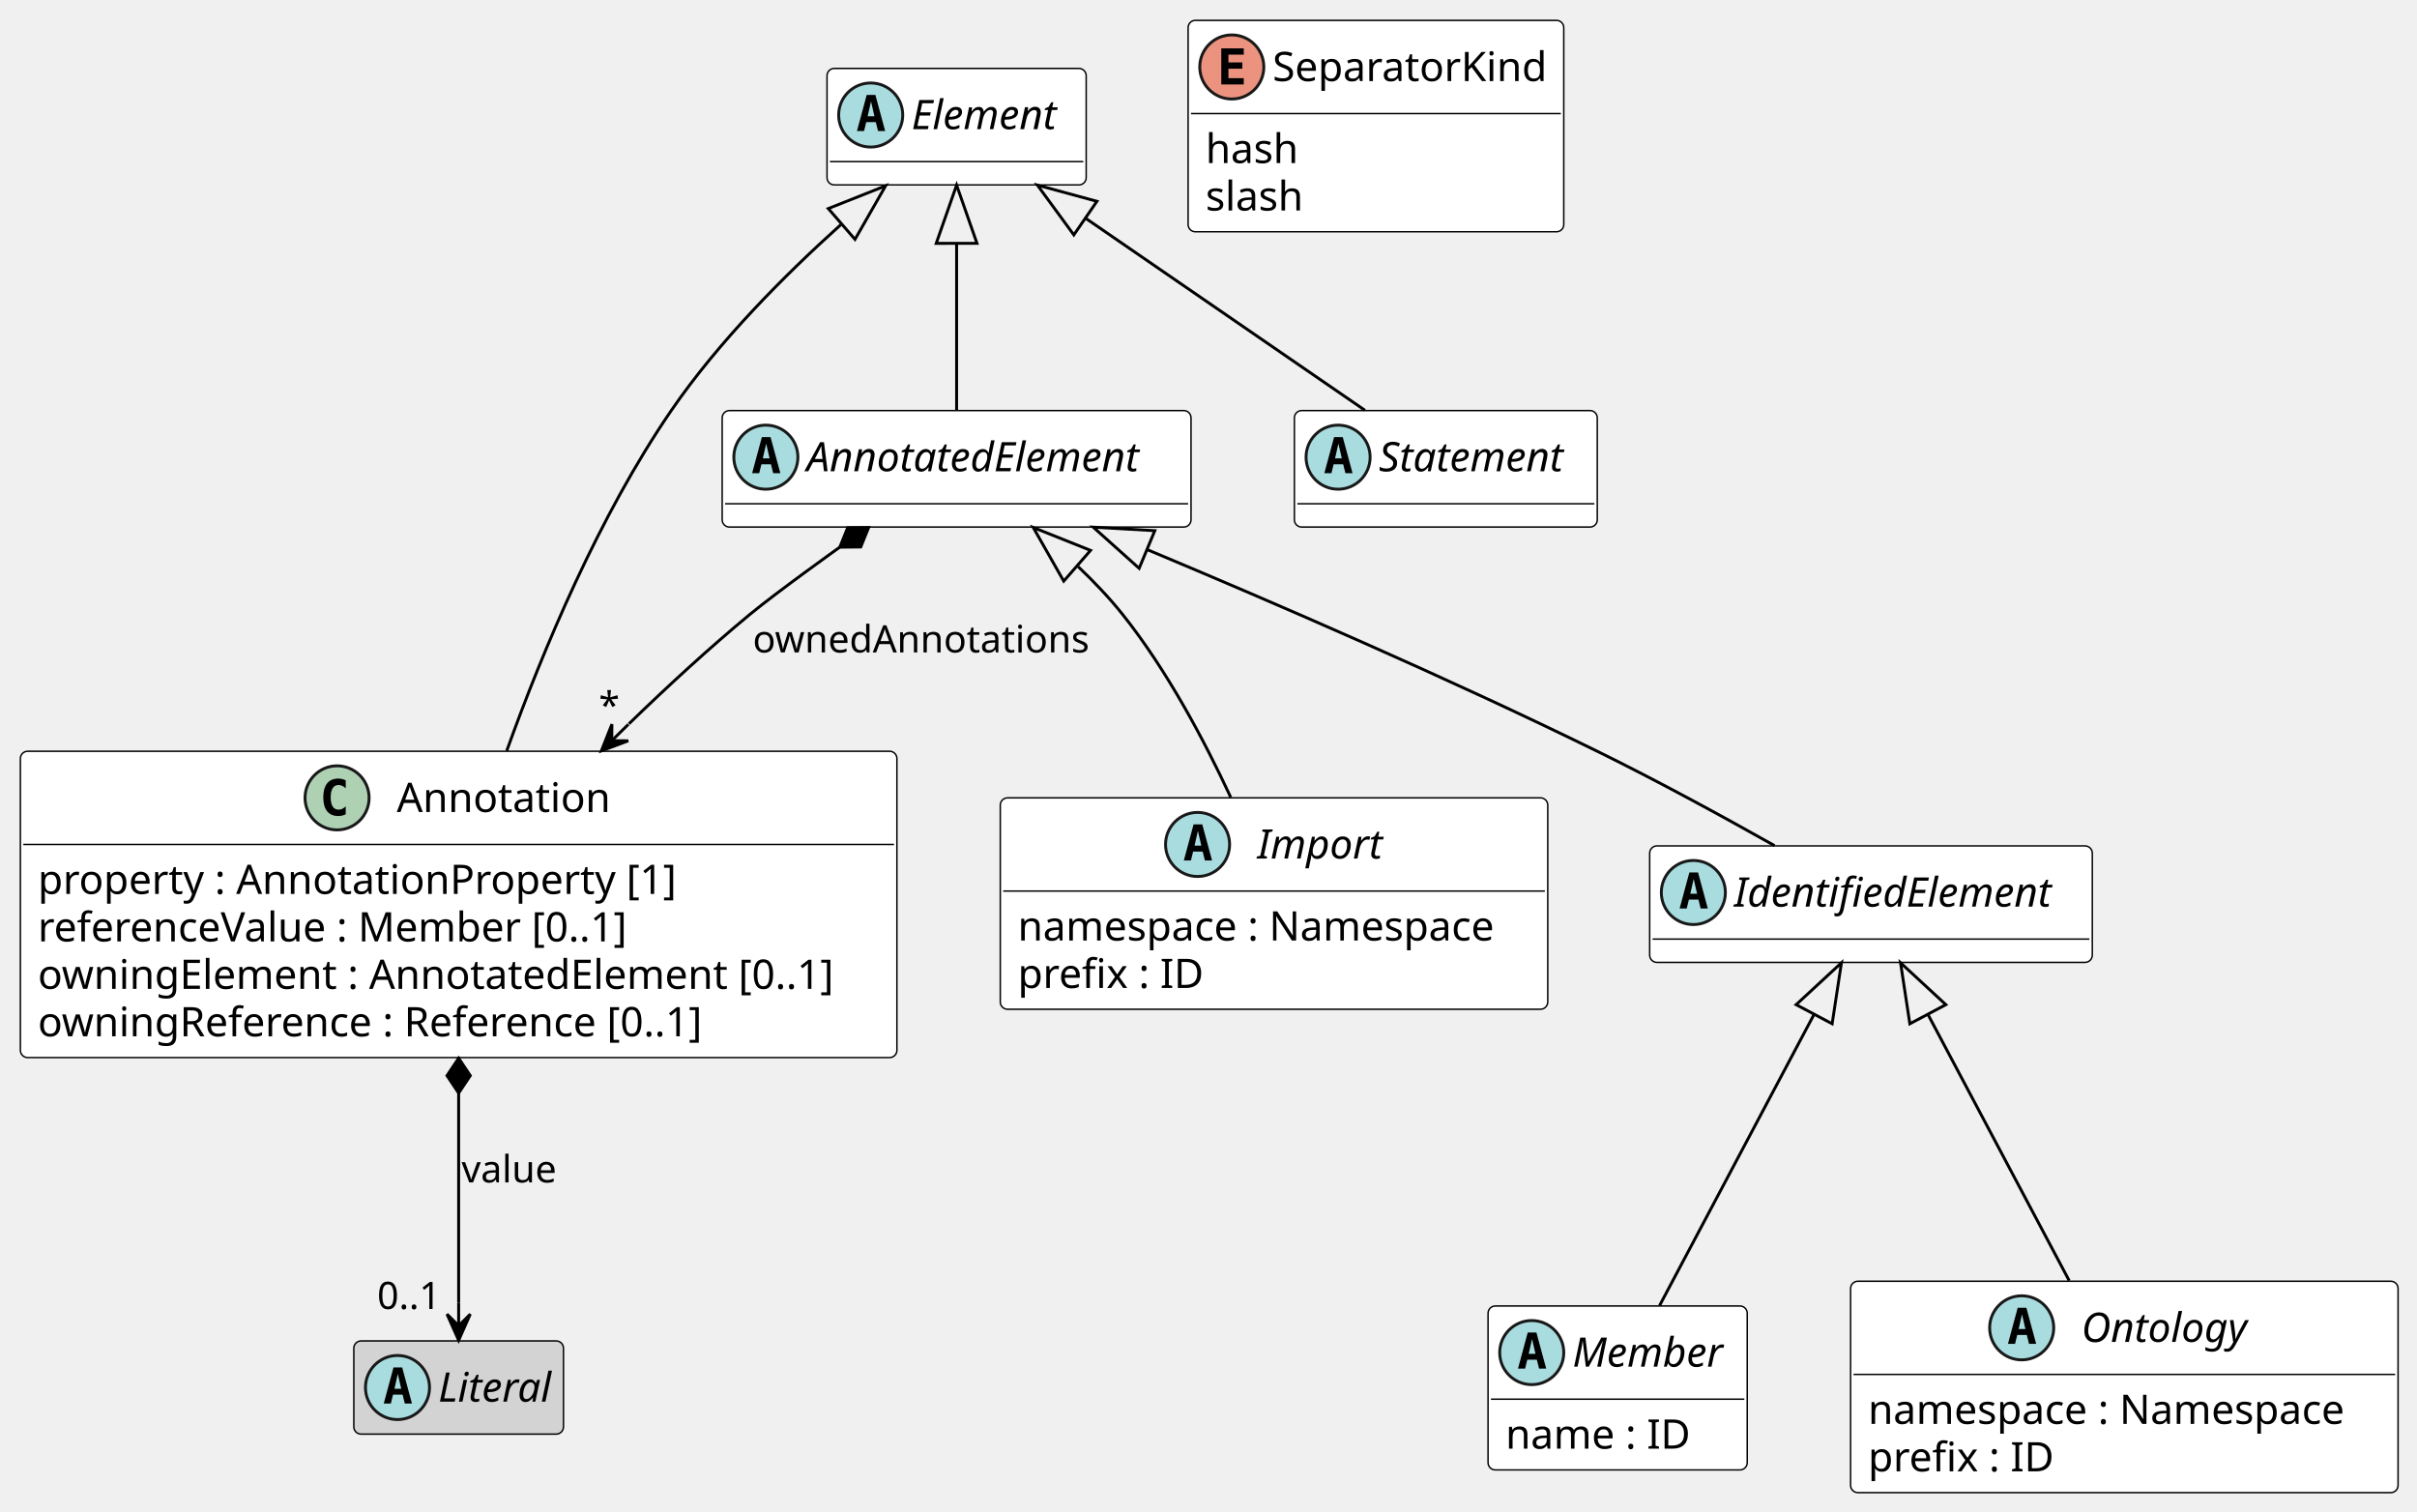
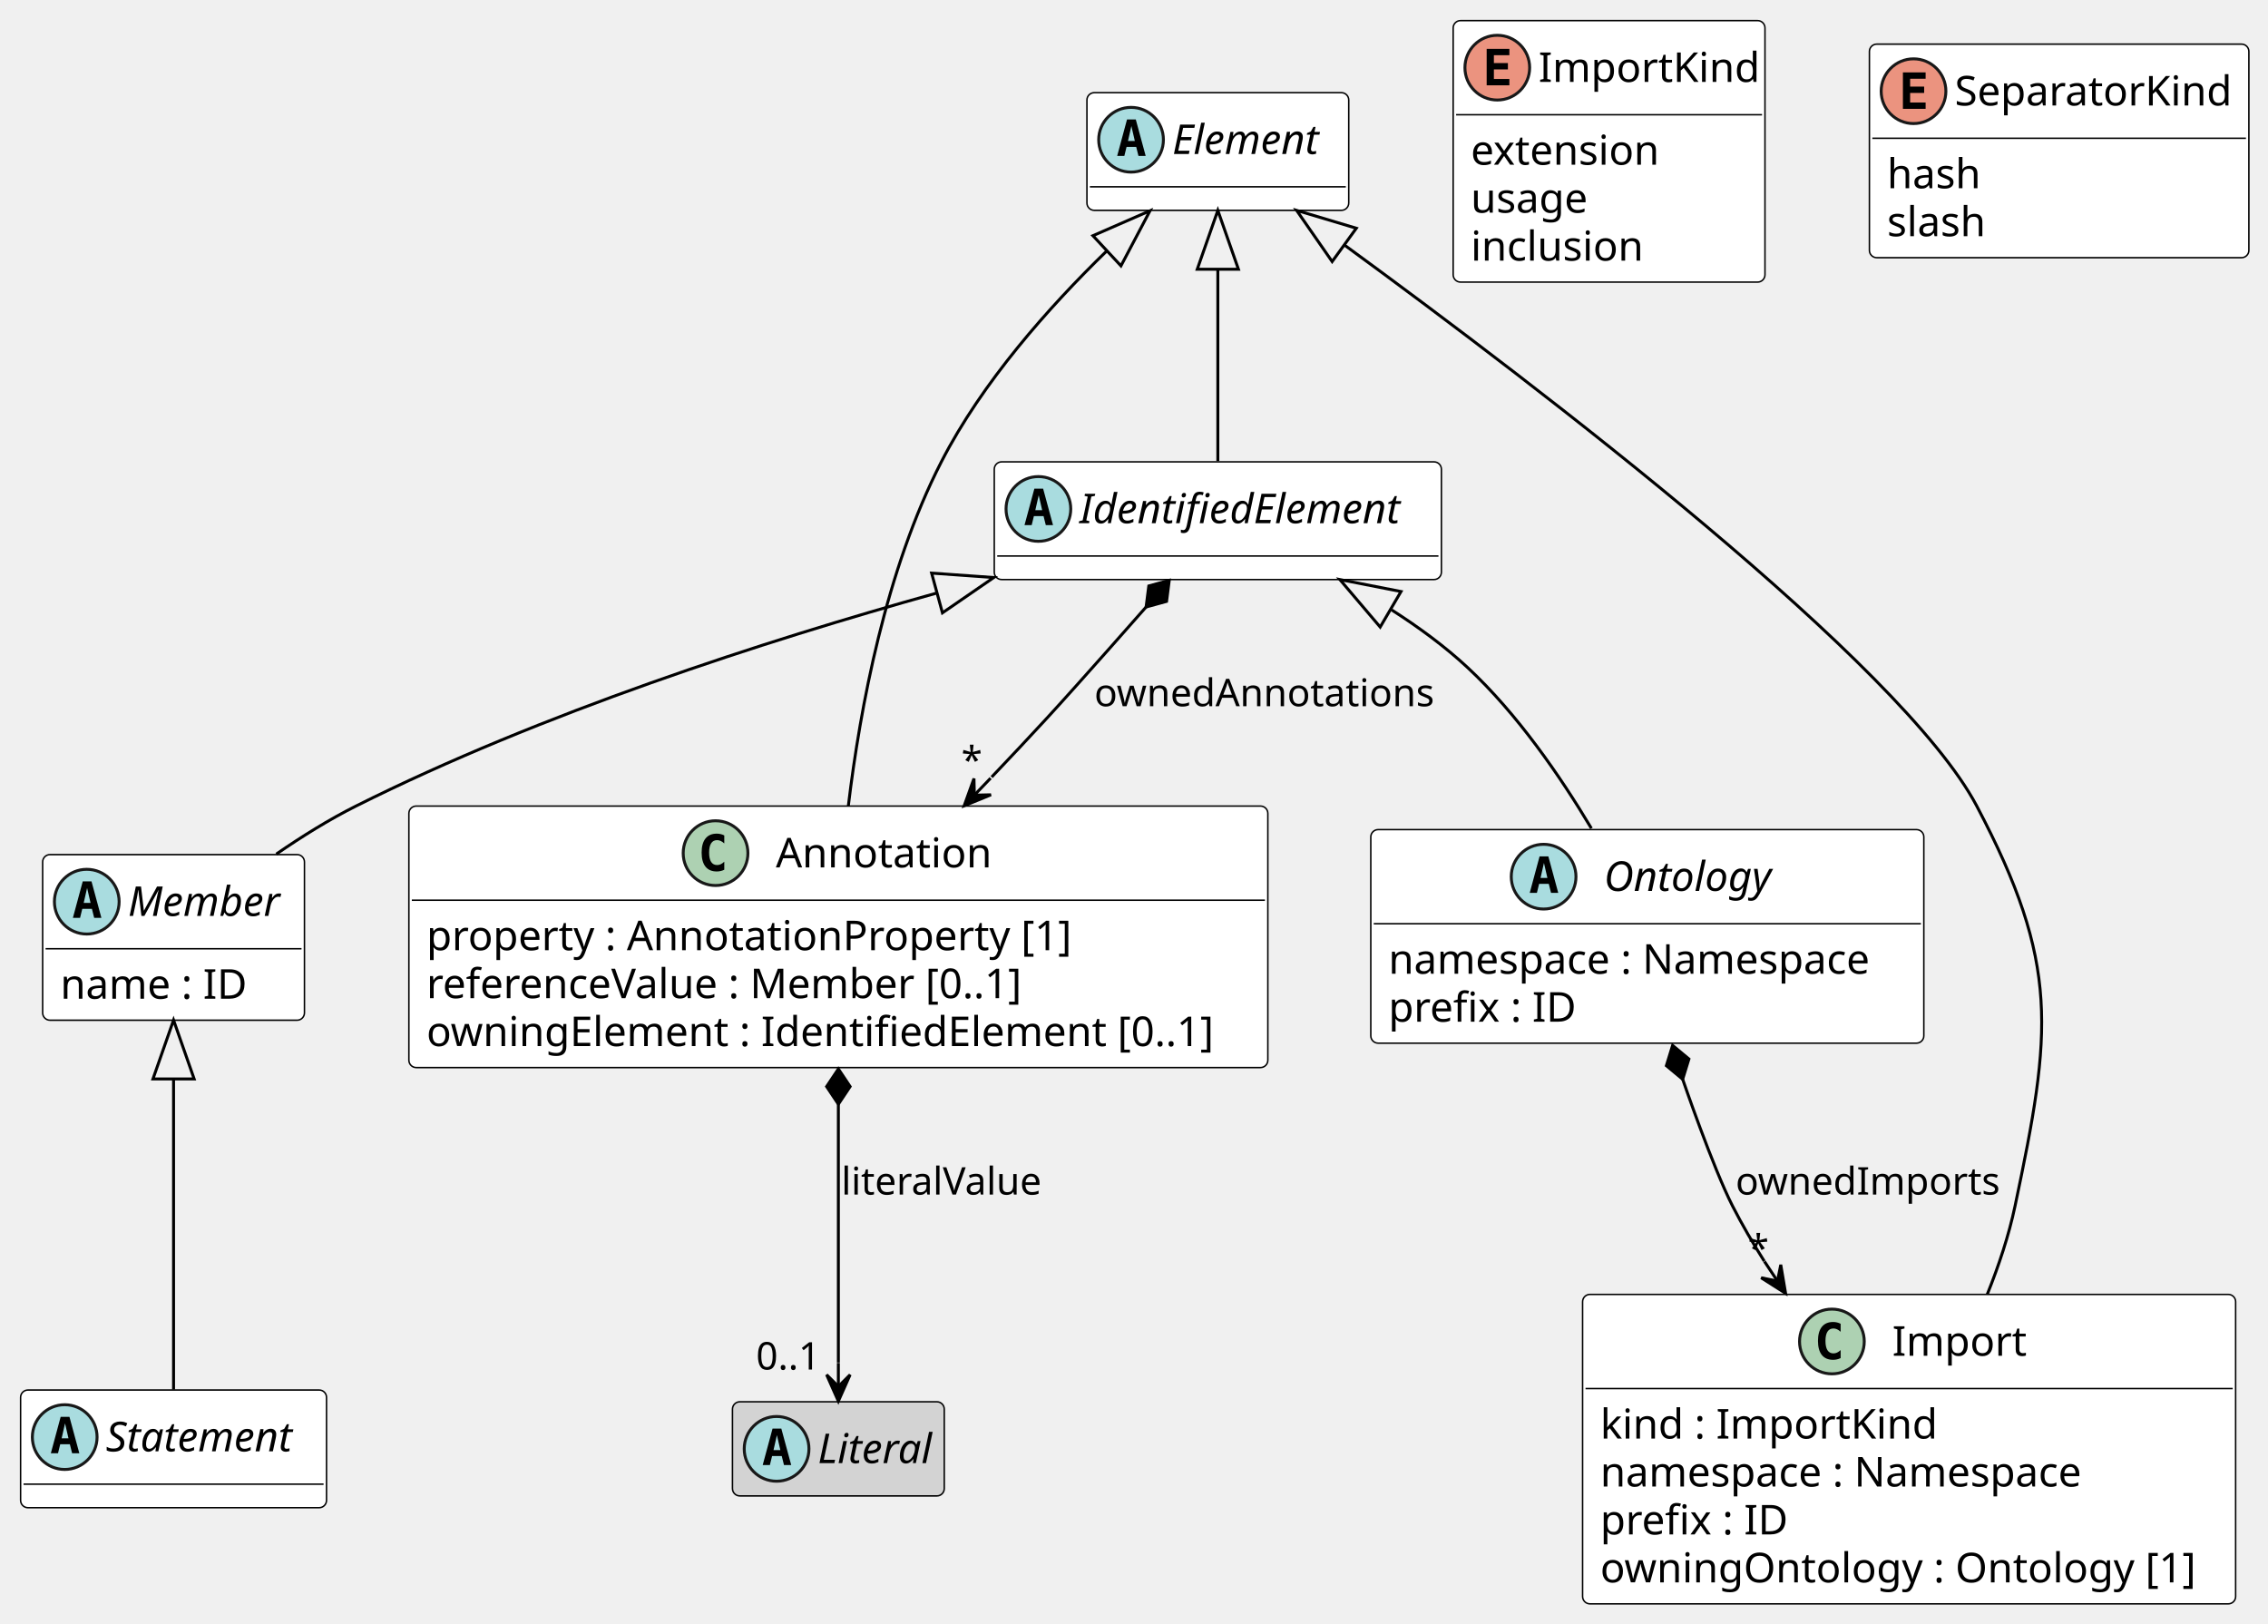
- <svg xmlns="http://www.w3.org/2000/svg" xmlns:xlink="http://www.w3.org/1999/xlink" contentStyleType="text/css" height="519px" preserveAspectRatio="none" style="width:830px;height:519px;background:#FFFFFF;" version="1.1" viewBox="0 0 830 519" width="830px" zoomAndPan="magnify">
+ <svg xmlns="http://www.w3.org/2000/svg" xmlns:xlink="http://www.w3.org/1999/xlink" contentStyleType="text/css" height="552px" preserveAspectRatio="none" style="width:771px;height:552px;background:#FFFFFF;" version="1.1" viewBox="0 0 771 552" width="771px" zoomAndPan="magnify">
  <defs />
  <g>
-     <a href="#AnnotatedElement" target="_top" title="#AnnotatedElement" xlink:actuate="onRequest" xlink:href="#AnnotatedElement" xlink:show="new" xlink:title="#AnnotatedElement" xlink:type="simple">
+     <a href="#Annotation" target="_top" title="#Annotation" xlink:actuate="onRequest" xlink:href="#Annotation" xlink:show="new" xlink:title="#Annotation" xlink:type="simple">
      <g>
-         <rect codeLine="6" fill="#FFFFFF" height="40" rx="2.5" ry="2.5" style="stroke:#000000;stroke-width:0.5;" width="161" x="248" y="141" />
-         <ellipse cx="263" cy="157" fill="#A9DCDF" rx="11" ry="11" style="stroke:#181818;stroke-width:1.0;" />
-         <path d="M263.109,152.344 L261.953,157.422 L264.281,157.422 L263.109,152.344 Z M261.625,150.109 L264.609,150.109 L267.969,162.5 L265.516,162.5 L264.75,159.438 L261.469,159.438 L260.719,162.5 L258.281,162.5 L261.625,150.109 Z " fill="#000000" />
-         <text fill="#000000" font-family="sans-serif" font-size="14" font-style="italic" lengthAdjust="spacing" textLength="129" x="277" y="161.847">AnnotatedElement</text>
-         <line style="stroke:#000000;stroke-width:0.5;" x1="249" x2="408" y1="173" y2="173" />
+         <rect codeLine="6" fill="#FFFFFF" height="88.891" rx="2.5" ry="2.5" style="stroke:#000000;stroke-width:0.5;" width="292" x="139" y="274" />
+         <ellipse cx="243.25" cy="290" fill="#ADD1B2" rx="11" ry="11" style="stroke:#181818;stroke-width:1.0;" />
+         <path d="M246.219,295.641 Q245.641,295.938 245,296.078 Q244.359,296.234 243.656,296.234 Q241.156,296.234 239.828,294.594 Q238.516,292.938 238.516,289.812 Q238.516,286.688 239.828,285.031 Q241.156,283.375 243.656,283.375 Q244.359,283.375 245,283.531 Q245.656,283.688 246.219,283.984 L246.219,286.703 Q245.594,286.125 245,285.859 Q244.406,285.578 243.781,285.578 Q242.438,285.578 241.75,286.656 Q241.062,287.719 241.062,289.812 Q241.062,291.906 241.75,292.984 Q242.438,294.047 243.781,294.047 Q244.406,294.047 245,293.781 Q245.594,293.5 246.219,292.922 L246.219,295.641 Z " fill="#000000" />
+         <text fill="#000000" font-family="sans-serif" font-size="14" lengthAdjust="spacing" textLength="75" x="263.75" y="294.847">Annotation</text>
+         <line style="stroke:#000000;stroke-width:0.5;" x1="140" x2="430" y1="306" y2="306" />
+         <text fill="#000000" font-family="sans-serif" font-size="14" lengthAdjust="spacing" textLength="227" x="145" y="322.995">property : AnnotationProperty [1]</text>
+         <text fill="#000000" font-family="sans-serif" font-size="14" lengthAdjust="spacing" textLength="215" x="145" y="339.292">referenceValue : Member [0..1]</text>
+         <text fill="#000000" font-family="sans-serif" font-size="14" lengthAdjust="spacing" textLength="280" x="145" y="355.589">owningElement : IdentifiedElement [0..1]</text>
+       </g>
+     </a>
+     <a href="#Literal" target="_top" title="#Literal" xlink:actuate="onRequest" xlink:href="#Literal" xlink:show="new" xlink:title="#Literal" xlink:type="simple">
+       <g>
+         <rect codeLine="11" fill="#D3D3D3" height="32" rx="2.5" ry="2.5" style="stroke:#000000;stroke-width:0.5;" width="72" x="249" y="476.5" />
+         <ellipse cx="264" cy="492.5" fill="#A9DCDF" rx="11" ry="11" style="stroke:#181818;stroke-width:1.0;" />
+         <path d="M264.109,487.844 L262.953,492.922 L265.281,492.922 L264.109,487.844 Z M262.625,485.609 L265.609,485.609 L268.969,498 L266.516,498 L265.75,494.938 L262.469,494.938 L261.719,498 L259.281,498 L262.625,485.609 Z " fill="#000000" />
+         <text fill="#000000" font-family="sans-serif" font-size="14" font-style="italic" lengthAdjust="spacing" textLength="40" x="278" y="497.347">Literal</text>
      </g>
    </a>
    <a href="#Element" target="_top" title="#Element" xlink:actuate="onRequest" xlink:href="#Element" xlink:show="new" xlink:title="#Element" xlink:type="simple">
      <g>
-         <rect codeLine="20" fill="#FFFFFF" height="40" rx="2.5" ry="2.5" style="stroke:#000000;stroke-width:0.5;" width="89" x="284" y="23.5" />
-         <ellipse cx="299" cy="39.5" fill="#A9DCDF" rx="11" ry="11" style="stroke:#181818;stroke-width:1.0;" />
-         <path d="M299.109,34.844 L297.953,39.922 L300.281,39.922 L299.109,34.844 Z M297.625,32.609 L300.609,32.609 L303.969,45 L301.516,45 L300.75,41.938 L297.469,41.938 L296.719,45 L294.281,45 L297.625,32.609 Z " fill="#000000" />
-         <text fill="#000000" font-family="sans-serif" font-size="14" font-style="italic" lengthAdjust="spacing" textLength="57" x="313" y="44.347">Element</text>
-         <line style="stroke:#000000;stroke-width:0.5;" x1="285" x2="372" y1="55.5" y2="55.5" />
-       </g>
-     </a>
-     <a href="#Annotation" target="_top" title="#Annotation" xlink:actuate="onRequest" xlink:href="#Annotation" xlink:show="new" xlink:title="#Annotation" xlink:type="simple">
-       <g>
-         <rect codeLine="10" fill="#FFFFFF" height="105.188" rx="2.5" ry="2.5" style="stroke:#000000;stroke-width:0.5;" width="301" x="7" y="258" />
-         <ellipse cx="115.75" cy="274" fill="#ADD1B2" rx="11" ry="11" style="stroke:#181818;stroke-width:1.0;" />
-         <path d="M118.719,279.641 Q118.141,279.938 117.5,280.078 Q116.859,280.234 116.156,280.234 Q113.656,280.234 112.328,278.594 Q111.016,276.938 111.016,273.812 Q111.016,270.688 112.328,269.031 Q113.656,267.375 116.156,267.375 Q116.859,267.375 117.5,267.531 Q118.156,267.688 118.719,267.984 L118.719,270.703 Q118.094,270.125 117.5,269.859 Q116.906,269.578 116.281,269.578 Q114.938,269.578 114.25,270.656 Q113.562,271.719 113.562,273.812 Q113.562,275.906 114.25,276.984 Q114.938,278.047 116.281,278.047 Q116.906,278.047 117.5,277.781 Q118.094,277.5 118.719,276.922 L118.719,279.641 Z " fill="#000000" />
-         <text fill="#000000" font-family="sans-serif" font-size="14" lengthAdjust="spacing" textLength="75" x="136.25" y="278.847">Annotation</text>
-         <line style="stroke:#000000;stroke-width:0.5;" x1="8" x2="307" y1="290" y2="290" />
-         <text fill="#000000" font-family="sans-serif" font-size="14" lengthAdjust="spacing" textLength="227" x="13" y="306.995">property : AnnotationProperty [1]</text>
-         <text fill="#000000" font-family="sans-serif" font-size="14" lengthAdjust="spacing" textLength="215" x="13" y="323.292">referenceValue : Member [0..1]</text>
-         <text fill="#000000" font-family="sans-serif" font-size="14" lengthAdjust="spacing" textLength="289" x="13" y="339.589">owningElement : AnnotatedElement [0..1]</text>
-         <text fill="#000000" font-family="sans-serif" font-size="14" lengthAdjust="spacing" textLength="247" x="13" y="355.886">owningReference : Reference [0..1]</text>
-       </g>
-     </a>
-     <a href="#Literal" target="_top" title="#Literal" xlink:actuate="onRequest" xlink:href="#Literal" xlink:show="new" xlink:title="#Literal" xlink:type="simple">
-       <g>
-         <rect codeLine="16" fill="#D3D3D3" height="32" rx="2.5" ry="2.5" style="stroke:#000000;stroke-width:0.5;" width="72" x="121.5" y="460.5" />
-         <ellipse cx="136.5" cy="476.5" fill="#A9DCDF" rx="11" ry="11" style="stroke:#181818;stroke-width:1.0;" />
-         <path d="M136.609,471.844 L135.453,476.922 L137.781,476.922 L136.609,471.844 Z M135.125,469.609 L138.109,469.609 L141.469,482 L139.016,482 L138.25,478.938 L134.969,478.938 L134.219,482 L131.781,482 L135.125,469.609 Z " fill="#000000" />
-         <text fill="#000000" font-family="sans-serif" font-size="14" font-style="italic" lengthAdjust="spacing" textLength="40" x="150.5" y="481.347">Literal</text>
+         <rect codeLine="15" fill="#FFFFFF" height="40" rx="2.5" ry="2.5" style="stroke:#000000;stroke-width:0.5;" width="89" x="369.5" y="31.5" />
+         <ellipse cx="384.5" cy="47.5" fill="#A9DCDF" rx="11" ry="11" style="stroke:#181818;stroke-width:1.0;" />
+         <path d="M384.609,42.844 L383.453,47.922 L385.781,47.922 L384.609,42.844 Z M383.125,40.609 L386.109,40.609 L389.469,53 L387.016,53 L386.25,49.938 L382.969,49.938 L382.219,53 L379.781,53 L383.125,40.609 Z " fill="#000000" />
+         <text fill="#000000" font-family="sans-serif" font-size="14" font-style="italic" lengthAdjust="spacing" textLength="57" x="398.5" y="52.347">Element</text>
+         <line style="stroke:#000000;stroke-width:0.5;" x1="370.5" x2="457.5" y1="63.5" y2="63.5" />
      </g>
    </a>
    <a href="#IdentifiedElement" target="_top" title="#IdentifiedElement" xlink:actuate="onRequest" xlink:href="#IdentifiedElement" xlink:show="new" xlink:title="#IdentifiedElement" xlink:type="simple">
      <g>
-         <rect codeLine="22" fill="#FFFFFF" height="40" rx="2.5" ry="2.5" style="stroke:#000000;stroke-width:0.5;" width="152" x="566.5" y="290.5" />
-         <ellipse cx="581.5" cy="306.5" fill="#A9DCDF" rx="11" ry="11" style="stroke:#181818;stroke-width:1.0;" />
-         <path d="M581.609,301.844 L580.453,306.922 L582.781,306.922 L581.609,301.844 Z M580.125,299.609 L583.109,299.609 L586.469,312 L584.016,312 L583.25,308.938 L579.969,308.938 L579.219,312 L576.781,312 L580.125,299.609 Z " fill="#000000" />
-         <text fill="#000000" font-family="sans-serif" font-size="14" font-style="italic" lengthAdjust="spacing" textLength="120" x="595.5" y="311.347">IdentifiedElement</text>
-         <line style="stroke:#000000;stroke-width:0.5;" x1="567.5" x2="717.5" y1="322.5" y2="322.5" />
+         <rect codeLine="17" fill="#FFFFFF" height="40" rx="2.5" ry="2.5" style="stroke:#000000;stroke-width:0.5;" width="152" x="338" y="157" />
+         <ellipse cx="353" cy="173" fill="#A9DCDF" rx="11" ry="11" style="stroke:#181818;stroke-width:1.0;" />
+         <path d="M353.109,168.344 L351.953,173.422 L354.281,173.422 L353.109,168.344 Z M351.625,166.109 L354.609,166.109 L357.969,178.5 L355.516,178.5 L354.75,175.438 L351.469,175.438 L350.719,178.5 L348.281,178.5 L351.625,166.109 Z " fill="#000000" />
+         <text fill="#000000" font-family="sans-serif" font-size="14" font-style="italic" lengthAdjust="spacing" textLength="120" x="367" y="177.847">IdentifiedElement</text>
+         <line style="stroke:#000000;stroke-width:0.5;" x1="339" x2="489" y1="189" y2="189" />
      </g>
    </a>
    <a href="#Import" target="_top" title="#Import" xlink:actuate="onRequest" xlink:href="#Import" xlink:show="new" xlink:title="#Import" xlink:type="simple">
      <g>
-         <rect codeLine="25" fill="#FFFFFF" height="72.594" rx="2.5" ry="2.5" style="stroke:#000000;stroke-width:0.5;" width="188" x="343.5" y="274" />
-         <ellipse cx="411.25" cy="290" fill="#A9DCDF" rx="11" ry="11" style="stroke:#181818;stroke-width:1.0;" />
-         <path d="M411.359,285.344 L410.203,290.422 L412.531,290.422 L411.359,285.344 Z M409.875,283.109 L412.859,283.109 L416.219,295.5 L413.766,295.5 L413,292.438 L409.719,292.438 L408.969,295.5 L406.531,295.5 L409.875,283.109 Z " fill="#000000" />
-         <text fill="#000000" font-family="sans-serif" font-size="14" font-style="italic" lengthAdjust="spacing" textLength="44" x="431.75" y="294.847">Import</text>
-         <line style="stroke:#000000;stroke-width:0.5;" x1="344.5" x2="530.5" y1="306" y2="306" />
-         <text fill="#000000" font-family="sans-serif" font-size="14" lengthAdjust="spacing" textLength="176" x="349.5" y="322.995">namespace : Namespace</text>
-         <text fill="#000000" font-family="sans-serif" font-size="14" lengthAdjust="spacing" textLength="64" x="349.5" y="339.292">prefix : ID</text>
+         <rect codeLine="21" fill="#FFFFFF" height="105.188" rx="2.5" ry="2.5" style="stroke:#000000;stroke-width:0.5;" width="222" x="538" y="440" />
+         <ellipse cx="622.75" cy="456" fill="#ADD1B2" rx="11" ry="11" style="stroke:#181818;stroke-width:1.0;" />
+         <path d="M625.719,461.641 Q625.141,461.938 624.5,462.078 Q623.859,462.234 623.156,462.234 Q620.656,462.234 619.328,460.594 Q618.016,458.938 618.016,455.812 Q618.016,452.688 619.328,451.031 Q620.656,449.375 623.156,449.375 Q623.859,449.375 624.5,449.531 Q625.156,449.688 625.719,449.984 L625.719,452.703 Q625.094,452.125 624.5,451.859 Q623.906,451.578 623.281,451.578 Q621.938,451.578 621.25,452.656 Q620.562,453.719 620.562,455.812 Q620.562,457.906 621.25,458.984 Q621.938,460.047 623.281,460.047 Q623.906,460.047 624.5,459.781 Q625.094,459.5 625.719,458.922 L625.719,461.641 Z " fill="#000000" />
+         <text fill="#000000" font-family="sans-serif" font-size="14" lengthAdjust="spacing" textLength="44" x="643.25" y="460.847">Import</text>
+         <line style="stroke:#000000;stroke-width:0.5;" x1="539" x2="759" y1="472" y2="472" />
+         <text fill="#000000" font-family="sans-serif" font-size="14" lengthAdjust="spacing" textLength="116" x="544" y="488.995">kind : ImportKind</text>
+         <text fill="#000000" font-family="sans-serif" font-size="14" lengthAdjust="spacing" textLength="176" x="544" y="505.292">namespace : Namespace</text>
+         <text fill="#000000" font-family="sans-serif" font-size="14" lengthAdjust="spacing" textLength="64" x="544" y="521.589">prefix : ID</text>
+         <text fill="#000000" font-family="sans-serif" font-size="14" lengthAdjust="spacing" textLength="210" x="544" y="537.886">owningOntology : Ontology [1]</text>
+       </g>
+     </a>
+     <a href="#ImportKind" target="_top" title="#ImportKind" xlink:actuate="onRequest" xlink:href="#ImportKind" xlink:show="new" xlink:title="#ImportKind" xlink:type="simple">
+       <g>
+         <rect codeLine="28" fill="#FFFFFF" height="88.891" rx="2.5" ry="2.5" style="stroke:#000000;stroke-width:0.5;" width="106" x="494" y="7" />
+         <ellipse cx="509" cy="23" fill="#EB937F" rx="11" ry="11" style="stroke:#181818;stroke-width:1.0;" />
+         <path d="M513.109,29 L505.391,29 L505.391,16.609 L513.109,16.609 L513.109,18.766 L507.844,18.766 L507.844,21.438 L512.609,21.438 L512.609,23.594 L507.844,23.594 L507.844,26.844 L513.109,26.844 L513.109,29 Z " fill="#000000" />
+         <text fill="#000000" font-family="sans-serif" font-size="14" lengthAdjust="spacing" textLength="74" x="523" y="27.847">ImportKind</text>
+         <line style="stroke:#000000;stroke-width:0.5;" x1="495" x2="599" y1="39" y2="39" />
+         <text fill="#000000" font-family="sans-serif" font-size="14" lengthAdjust="spacing" textLength="68" x="500" y="55.995">extension</text>
+         <text fill="#000000" font-family="sans-serif" font-size="14" lengthAdjust="spacing" textLength="43" x="500" y="72.292">usage</text>
+         <text fill="#000000" font-family="sans-serif" font-size="14" lengthAdjust="spacing" textLength="61" x="500" y="88.589">inclusion</text>
      </g>
    </a>
    <a href="#Member" target="_top" title="#Member" xlink:actuate="onRequest" xlink:href="#Member" xlink:show="new" xlink:title="#Member" xlink:type="simple">
      <g>
-         <rect codeLine="30" fill="#FFFFFF" height="56.297" rx="2.5" ry="2.5" style="stroke:#000000;stroke-width:0.5;" width="89" x="511" y="448.5" />
-         <ellipse cx="526" cy="464.5" fill="#A9DCDF" rx="11" ry="11" style="stroke:#181818;stroke-width:1.0;" />
-         <path d="M526.109,459.844 L524.953,464.922 L527.281,464.922 L526.109,459.844 Z M524.625,457.609 L527.609,457.609 L530.969,470 L528.516,470 L527.75,466.938 L524.469,466.938 L523.719,470 L521.281,470 L524.625,457.609 Z " fill="#000000" />
-         <text fill="#000000" font-family="sans-serif" font-size="14" font-style="italic" lengthAdjust="spacing" textLength="57" x="540" y="469.347">Member</text>
-         <line style="stroke:#000000;stroke-width:0.5;" x1="512" x2="599" y1="480.5" y2="480.5" />
-         <text fill="#000000" font-family="sans-serif" font-size="14" lengthAdjust="spacing" textLength="66" x="517" y="497.495">name : ID</text>
+         <rect codeLine="33" fill="#FFFFFF" height="56.297" rx="2.5" ry="2.5" style="stroke:#000000;stroke-width:0.5;" width="89" x="14.5" y="290.5" />
+         <ellipse cx="29.5" cy="306.5" fill="#A9DCDF" rx="11" ry="11" style="stroke:#181818;stroke-width:1.0;" />
+         <path d="M29.609,301.844 L28.453,306.922 L30.781,306.922 L29.609,301.844 Z M28.125,299.609 L31.109,299.609 L34.469,312 L32.016,312 L31.25,308.938 L27.969,308.938 L27.219,312 L24.781,312 L28.125,299.609 Z " fill="#000000" />
+         <text fill="#000000" font-family="sans-serif" font-size="14" font-style="italic" lengthAdjust="spacing" textLength="57" x="43.5" y="311.347">Member</text>
+         <line style="stroke:#000000;stroke-width:0.5;" x1="15.5" x2="102.5" y1="322.5" y2="322.5" />
+         <text fill="#000000" font-family="sans-serif" font-size="14" lengthAdjust="spacing" textLength="66" x="20.5" y="339.495">name : ID</text>
      </g>
    </a>
    <a href="#Ontology" target="_top" title="#Ontology" xlink:actuate="onRequest" xlink:href="#Ontology" xlink:show="new" xlink:title="#Ontology" xlink:type="simple">
      <g>
-         <rect codeLine="34" fill="#FFFFFF" height="72.594" rx="2.5" ry="2.5" style="stroke:#000000;stroke-width:0.5;" width="188" x="635.5" y="440" />
-         <ellipse cx="694.25" cy="456" fill="#A9DCDF" rx="11" ry="11" style="stroke:#181818;stroke-width:1.0;" />
-         <path d="M694.359,451.344 L693.203,456.422 L695.531,456.422 L694.359,451.344 Z M692.875,449.109 L695.859,449.109 L699.219,461.5 L696.766,461.5 L696,458.438 L692.719,458.438 L691.969,461.5 L689.531,461.5 L692.875,449.109 Z " fill="#000000" />
-         <text fill="#000000" font-family="sans-serif" font-size="14" font-style="italic" lengthAdjust="spacing" textLength="62" x="714.75" y="460.847">Ontology</text>
-         <line style="stroke:#000000;stroke-width:0.5;" x1="636.5" x2="822.5" y1="472" y2="472" />
-         <text fill="#000000" font-family="sans-serif" font-size="14" lengthAdjust="spacing" textLength="176" x="641.5" y="488.995">namespace : Namespace</text>
-         <text fill="#000000" font-family="sans-serif" font-size="14" lengthAdjust="spacing" textLength="64" x="641.5" y="505.292">prefix : ID</text>
+         <rect codeLine="37" fill="#FFFFFF" height="72.594" rx="2.5" ry="2.5" style="stroke:#000000;stroke-width:0.5;" width="188" x="466" y="282" />
+         <ellipse cx="524.75" cy="298" fill="#A9DCDF" rx="11" ry="11" style="stroke:#181818;stroke-width:1.0;" />
+         <path d="M524.859,293.344 L523.703,298.422 L526.031,298.422 L524.859,293.344 Z M523.375,291.109 L526.359,291.109 L529.719,303.5 L527.266,303.5 L526.5,300.438 L523.219,300.438 L522.469,303.5 L520.031,303.5 L523.375,291.109 Z " fill="#000000" />
+         <text fill="#000000" font-family="sans-serif" font-size="14" font-style="italic" lengthAdjust="spacing" textLength="62" x="545.25" y="302.847">Ontology</text>
+         <line style="stroke:#000000;stroke-width:0.5;" x1="467" x2="653" y1="314" y2="314" />
+         <text fill="#000000" font-family="sans-serif" font-size="14" lengthAdjust="spacing" textLength="176" x="472" y="330.995">namespace : Namespace</text>
+         <text fill="#000000" font-family="sans-serif" font-size="14" lengthAdjust="spacing" textLength="64" x="472" y="347.292">prefix : ID</text>
      </g>
    </a>
    <a href="#SeparatorKind" target="_top" title="#SeparatorKind" xlink:actuate="onRequest" xlink:href="#SeparatorKind" xlink:show="new" xlink:title="#SeparatorKind" xlink:type="simple">
      <g>
-         <rect codeLine="39" fill="#FFFFFF" height="72.594" rx="2.5" ry="2.5" style="stroke:#000000;stroke-width:0.5;" width="129" x="408" y="7" />
-         <ellipse cx="423" cy="23" fill="#EB937F" rx="11" ry="11" style="stroke:#181818;stroke-width:1.0;" />
-         <path d="M427.109,29 L419.391,29 L419.391,16.609 L427.109,16.609 L427.109,18.766 L421.844,18.766 L421.844,21.438 L426.609,21.438 L426.609,23.594 L421.844,23.594 L421.844,26.844 L427.109,26.844 L427.109,29 Z " fill="#000000" />
-         <text fill="#000000" font-family="sans-serif" font-size="14" lengthAdjust="spacing" textLength="97" x="437" y="27.847">SeparatorKind</text>
-         <line style="stroke:#000000;stroke-width:0.5;" x1="409" x2="536" y1="39" y2="39" />
-         <text fill="#000000" font-family="sans-serif" font-size="14" lengthAdjust="spacing" textLength="34" x="414" y="55.995">hash</text>
-         <text fill="#000000" font-family="sans-serif" font-size="14" lengthAdjust="spacing" textLength="36" x="414" y="72.292">slash</text>
+         <rect codeLine="43" fill="#FFFFFF" height="72.594" rx="2.5" ry="2.5" style="stroke:#000000;stroke-width:0.5;" width="129" x="635.5" y="15" />
+         <ellipse cx="650.5" cy="31" fill="#EB937F" rx="11" ry="11" style="stroke:#181818;stroke-width:1.0;" />
+         <path d="M654.609,37 L646.891,37 L646.891,24.609 L654.609,24.609 L654.609,26.766 L649.344,26.766 L649.344,29.438 L654.109,29.438 L654.109,31.594 L649.344,31.594 L649.344,34.844 L654.609,34.844 L654.609,37 Z " fill="#000000" />
+         <text fill="#000000" font-family="sans-serif" font-size="14" lengthAdjust="spacing" textLength="97" x="664.5" y="35.847">SeparatorKind</text>
+         <line style="stroke:#000000;stroke-width:0.5;" x1="636.5" x2="763.5" y1="47" y2="47" />
+         <text fill="#000000" font-family="sans-serif" font-size="14" lengthAdjust="spacing" textLength="34" x="641.5" y="63.995">hash</text>
+         <text fill="#000000" font-family="sans-serif" font-size="14" lengthAdjust="spacing" textLength="36" x="641.5" y="80.292">slash</text>
      </g>
    </a>
    <a href="#Statement" target="_top" title="#Statement" xlink:actuate="onRequest" xlink:href="#Statement" xlink:show="new" xlink:title="#Statement" xlink:type="simple">
      <g>
-         <rect codeLine="43" fill="#FFFFFF" height="40" rx="2.5" ry="2.5" style="stroke:#000000;stroke-width:0.5;" width="104" x="444.5" y="141" />
-         <ellipse cx="459.5" cy="157" fill="#A9DCDF" rx="11" ry="11" style="stroke:#181818;stroke-width:1.0;" />
-         <path d="M459.609,152.344 L458.453,157.422 L460.781,157.422 L459.609,152.344 Z M458.125,150.109 L461.109,150.109 L464.469,162.5 L462.016,162.5 L461.25,159.438 L457.969,159.438 L457.219,162.5 L454.781,162.5 L458.125,150.109 Z " fill="#000000" />
-         <text fill="#000000" font-family="sans-serif" font-size="14" font-style="italic" lengthAdjust="spacing" textLength="72" x="473.5" y="161.847">Statement</text>
-         <line style="stroke:#000000;stroke-width:0.5;" x1="445.5" x2="547.5" y1="173" y2="173" />
+         <rect codeLine="47" fill="#FFFFFF" height="40" rx="2.5" ry="2.5" style="stroke:#000000;stroke-width:0.5;" width="104" x="7" y="472.5" />
+         <ellipse cx="22" cy="488.5" fill="#A9DCDF" rx="11" ry="11" style="stroke:#181818;stroke-width:1.0;" />
+         <path d="M22.109,483.844 L20.953,488.922 L23.281,488.922 L22.109,483.844 Z M20.625,481.609 L23.609,481.609 L26.969,494 L24.516,494 L23.75,490.938 L20.469,490.938 L19.719,494 L17.281,494 L20.625,481.609 Z " fill="#000000" />
+         <text fill="#000000" font-family="sans-serif" font-size="14" font-style="italic" lengthAdjust="spacing" textLength="72" x="36" y="493.347">Statement</text>
+         <line style="stroke:#000000;stroke-width:0.5;" x1="8" x2="110" y1="504.5" y2="504.5" />
      </g>
    </a>
    <g>
      <a href="#Element" target="_top" title="#Element" xlink:actuate="onRequest" xlink:href="#Element" xlink:show="new" xlink:title="#Element" xlink:type="simple">
-         <path codeLine="8" d="M328.5,83.845 C328.5,103.11 328.5,125.426 328.5,140.899 " fill="none" style="stroke:#000000;stroke-width:1.0;" />
-         <polygon fill="none" points="321.5,83.573,328.5,63.572,335.5,83.572,321.5,83.573" style="stroke:#000000;stroke-width:1.0;" />
+         <path codeLine="13" d="M376.123,85.412 C356.531,104.438 333.876,129.926 320,157 C301.138,193.801 292.415,240.404 288.396,273.899 " fill="none" style="stroke:#000000;stroke-width:1.0;" />
+         <polygon fill="none" points="371.536,80.119,390.952,71.633,381.066,90.375,371.536,80.119" style="stroke:#000000;stroke-width:1.0;" />
      </a>
    </g>
    <g>
-       <path codeLine="9" d="M288.38,187.908 C288.38,187.908 266.808,203.303 257.5,211 C243.522,222.559 229.218,235.724 215.96,248.583 " fill="none" style="stroke:#000000;stroke-width:1.0;" />
-       <polygon fill="#000000" points="206.51,257.865,215.734,254.412,210.077,254.361,210.127,248.705,206.51,257.865" style="stroke:#000000;stroke-width:1.0;" />
-       <line style="stroke:#000000;stroke-width:1.0;" x1="210.077" x2="215.785" y1="254.361" y2="248.755" />
-       <polygon fill="#000000" points="298.3,181.156,291.089,181.225,288.38,187.908,295.59,187.839,298.3,181.156" style="stroke:#000000;stroke-width:1.0;" />
-       <text fill="#000000" font-family="sans-serif" font-size="13" lengthAdjust="spacing" textLength="118" x="258.5" y="224.067">ownedAnnotations</text>
-       <text fill="#000000" font-family="sans-serif" font-size="13" lengthAdjust="spacing" textLength="7" x="205.625" y="246.848">*</text>
+       <path codeLine="14" d="M285,375.348 C285,375.348 285,439.687 285,463.186 " fill="none" style="stroke:#000000;stroke-width:1.0;" />
+       <polygon fill="#000000" points="285,476.3,289,467.3,285,471.3,281,467.3,285,476.3" style="stroke:#000000;stroke-width:1.0;" />
+       <line style="stroke:#000000;stroke-width:1.0;" x1="285" x2="285" y1="471.3" y2="463.3" />
+       <polygon fill="#000000" points="285,363.348,281,369.348,285,375.348,289,369.348,285,363.348" style="stroke:#000000;stroke-width:1.0;" />
+       <text fill="#000000" font-family="sans-serif" font-size="13" lengthAdjust="spacing" textLength="71" x="286" y="406.067">literalValue</text>
+       <text fill="#000000" font-family="sans-serif" font-size="13" lengthAdjust="spacing" textLength="24" x="257.025" y="465.538">0..1</text>
    </g>
    <g>
      <a href="#Element" target="_top" title="#Element" xlink:actuate="onRequest" xlink:href="#Element" xlink:show="new" xlink:title="#Element" xlink:type="simple">
-         <path codeLine="18" d="M288.781,77.122 C269.365,94.568 246.744,117.305 230.5,141 C205.713,177.156 186.493,223.082 174.011,257.853 " fill="none" style="stroke:#000000;stroke-width:1.0;" />
-         <polygon fill="none" points="284.433,71.627,304.127,63.807,293.608,82.201,284.433,71.627" style="stroke:#000000;stroke-width:1.0;" />
+         <path codeLine="19" d="M414,91.677 C414,113.385 414,139.408 414,156.749 " fill="none" style="stroke:#000000;stroke-width:1.0;" />
+         <polygon fill="none" points="407,91.526,414,71.526,421,91.526,407,91.526" style="stroke:#000000;stroke-width:1.0;" />
      </a>
    </g>
    <g>
-       <path codeLine="19" d="M157.5,375.391 C157.5,375.391 157.5,427.858 157.5,447.278 " fill="none" style="stroke:#000000;stroke-width:1.0;" />
-       <polygon fill="#000000" points="157.5,460.292,161.5,451.292,157.5,455.292,153.5,451.292,157.5,460.292" style="stroke:#000000;stroke-width:1.0;" />
-       <line style="stroke:#000000;stroke-width:1.0;" x1="157.5" x2="157.5" y1="455.292" y2="447.292" />
-       <polygon fill="#000000" points="157.5,363.391,153.5,369.391,157.5,375.391,161.5,369.391,157.5,363.391" style="stroke:#000000;stroke-width:1.0;" />
-       <text fill="#000000" font-family="sans-serif" font-size="13" lengthAdjust="spacing" textLength="34" x="158.5" y="406.067">value</text>
-       <text fill="#000000" font-family="sans-serif" font-size="13" lengthAdjust="spacing" textLength="24" x="129.525" y="449.528">0..1</text>
+       <path codeLine="20" d="M389.614,206.332 C389.614,206.332 366.921,232.148 356,244 C349.942,250.575 343.518,257.409 337.107,264.145 " fill="none" style="stroke:#000000;stroke-width:1.0;" />
+       <polygon fill="#000000" points="327.767,273.904,336.88,270.168,331.224,270.292,331.1,264.636,327.767,273.904" style="stroke:#000000;stroke-width:1.0;" />
+       <line style="stroke:#000000;stroke-width:1.0;" x1="331.224" x2="336.755" y1="270.292" y2="264.513" />
+       <polygon fill="#000000" points="397.484,197.273,390.529,199.179,389.614,206.332,396.569,204.426,397.484,197.273" style="stroke:#000000;stroke-width:1.0;" />
+       <text fill="#000000" font-family="sans-serif" font-size="13" lengthAdjust="spacing" textLength="118" x="372" y="240.067">ownedAnnotations</text>
+       <text fill="#000000" font-family="sans-serif" font-size="13" lengthAdjust="spacing" textLength="7" x="326.78" y="263.012">*</text>
    </g>
    <g>
-       <a href="#AnnotatedElement" target="_top" title="#AnnotatedElement" xlink:actuate="onRequest" xlink:href="#AnnotatedElement" xlink:show="new" xlink:title="#AnnotatedElement" xlink:type="simple">
-         <path codeLine="24" d="M393.926,188.734 C438.054,207.207 497.34,232.886 548.5,258 C569.046,268.086 591.549,280.369 609.384,290.409 " fill="none" style="stroke:#000000;stroke-width:1.0;" />
-         <polygon fill="none" points="391.185,195.175,375.407,181.032,396.562,182.249,391.185,195.175" style="stroke:#000000;stroke-width:1.0;" />
-       </a>
-     </g>
-     <g>
-       <a href="#AnnotatedElement" target="_top" title="#AnnotatedElement" xlink:actuate="onRequest" xlink:href="#AnnotatedElement" xlink:show="new" xlink:title="#AnnotatedElement" xlink:type="simple">
-         <path codeLine="29" d="M370.259,194.617 C375.712,199.79 380.969,205.319 385.5,211 C400.692,230.049 413.526,254.208 422.644,273.832 " fill="none" style="stroke:#000000;stroke-width:1.0;" />
-         <polygon fill="none" points="365.286,199.568,354.814,181.147,374.488,189.017,365.286,199.568" style="stroke:#000000;stroke-width:1.0;" />
+       <a href="#Element" target="_top" title="#Element" xlink:actuate="onRequest" xlink:href="#Element" xlink:show="new" xlink:title="#Element" xlink:type="simple">
+         <path codeLine="27" d="M457.18,83.4 C523.791,132.027 646.605,225.821 672,274 C700.313,327.715 697.537,350.588 685,410 C682.892,419.989 679.478,430.245 675.572,439.965 " fill="none" style="stroke:#000000;stroke-width:1.0;" />
+         <polygon fill="none" points="452.863,88.917,440.778,71.511,461.08,77.582,452.863,88.917" style="stroke:#000000;stroke-width:1.0;" />
      </a>
    </g>
    <g>
      <a href="#IdentifiedElement" target="_top" title="#IdentifiedElement" xlink:actuate="onRequest" xlink:href="#IdentifiedElement" xlink:show="new" xlink:title="#IdentifiedElement" xlink:type="simple">
-         <path codeLine="33" d="M622.834,348.572 C606.748,378.895 584.372,421.074 569.912,448.332 " fill="none" style="stroke:#000000;stroke-width:1.0;" />
-         <polygon fill="none" points="616.793,345.021,632.35,330.634,629.161,351.582,616.793,345.021" style="stroke:#000000;stroke-width:1.0;" />
+         <path codeLine="36" d="M318.246,201.648 C259.599,217.994 183.97,242.471 121,274 C111.829,278.592 102.491,284.424 93.939,290.314 " fill="none" style="stroke:#000000;stroke-width:1.0;" />
+         <polygon fill="none" points="316.7,194.814,337.837,196.313,320.379,208.322,316.7,194.814" style="stroke:#000000;stroke-width:1.0;" />
      </a>
    </g>
    <g>
      <a href="#IdentifiedElement" target="_top" title="#IdentifiedElement" xlink:actuate="onRequest" xlink:href="#IdentifiedElement" xlink:show="new" xlink:title="#IdentifiedElement" xlink:type="simple">
-         <path codeLine="38" d="M662.15,348.542 C676.642,375.859 696.244,412.811 710.564,439.804 " fill="none" style="stroke:#000000;stroke-width:1.0;" />
-         <polygon fill="none" points="655.839,351.582,652.65,330.634,668.207,345.021,655.839,351.582" style="stroke:#000000;stroke-width:1.0;" />
+         <path codeLine="41" d="M473.08,207.319 C482.261,213.179 491.256,219.781 499,227 C515.77,242.633 530.315,263.706 540.991,281.584 " fill="none" style="stroke:#000000;stroke-width:1.0;" />
+         <polygon fill="none" points="469.19,213.153,455.474,197.001,476.269,201.075,469.19,213.153" style="stroke:#000000;stroke-width:1.0;" />
      </a>
    </g>
    <g>
-       <a href="#Element" target="_top" title="#Element" xlink:actuate="onRequest" xlink:href="#Element" xlink:show="new" xlink:title="#Element" xlink:type="simple">
-         <path codeLine="45" d="M372.934,75.049 C403.329,95.945 442.682,123 468.717,140.899 " fill="none" style="stroke:#000000;stroke-width:1.0;" />
-         <polygon fill="none" points="368.757,80.671,356.242,63.572,376.688,69.135,368.757,80.671" style="stroke:#000000;stroke-width:1.0;" />
+       <path codeLine="42" d="M572.021,366.866 C572.021,366.866 582.276,396.839 589,410 C592.198,416.258 595.861,422.551 599.766,428.714 " fill="none" style="stroke:#000000;stroke-width:1.0;" />
+       <polygon fill="#000000" points="607.009,439.632,605.367,429.921,604.245,435.465,598.701,434.343,607.009,439.632" style="stroke:#000000;stroke-width:1.0;" />
+       <line style="stroke:#000000;stroke-width:1.0;" x1="604.245" x2="599.822" y1="435.465" y2="428.799" />
+       <polygon fill="#000000" points="568.597,355.365,566.476,362.257,572.021,366.866,574.143,359.974,568.597,355.365" style="stroke:#000000;stroke-width:1.0;" />
+       <text fill="#000000" font-family="sans-serif" font-size="13" lengthAdjust="spacing" textLength="90" x="590" y="406.067">ownedImports</text>
+       <text fill="#000000" font-family="sans-serif" font-size="13" lengthAdjust="spacing" textLength="7" x="594.181" y="428.961">*</text>
+     </g>
+     <g>
+       <a href="#Member" target="_top" title="#Member" xlink:actuate="onRequest" xlink:href="#Member" xlink:show="new" xlink:title="#Member" xlink:type="simple">
+         <path codeLine="49" d="M59,366.76 C59,401.553 59,447.041 59,472.362 " fill="none" style="stroke:#000000;stroke-width:1.0;" />
+         <polygon fill="none" points="52,366.754,59,346.754,66,366.754,52,366.754" style="stroke:#000000;stroke-width:1.0;" />
      </a>
    </g>
  </g>
</svg>
